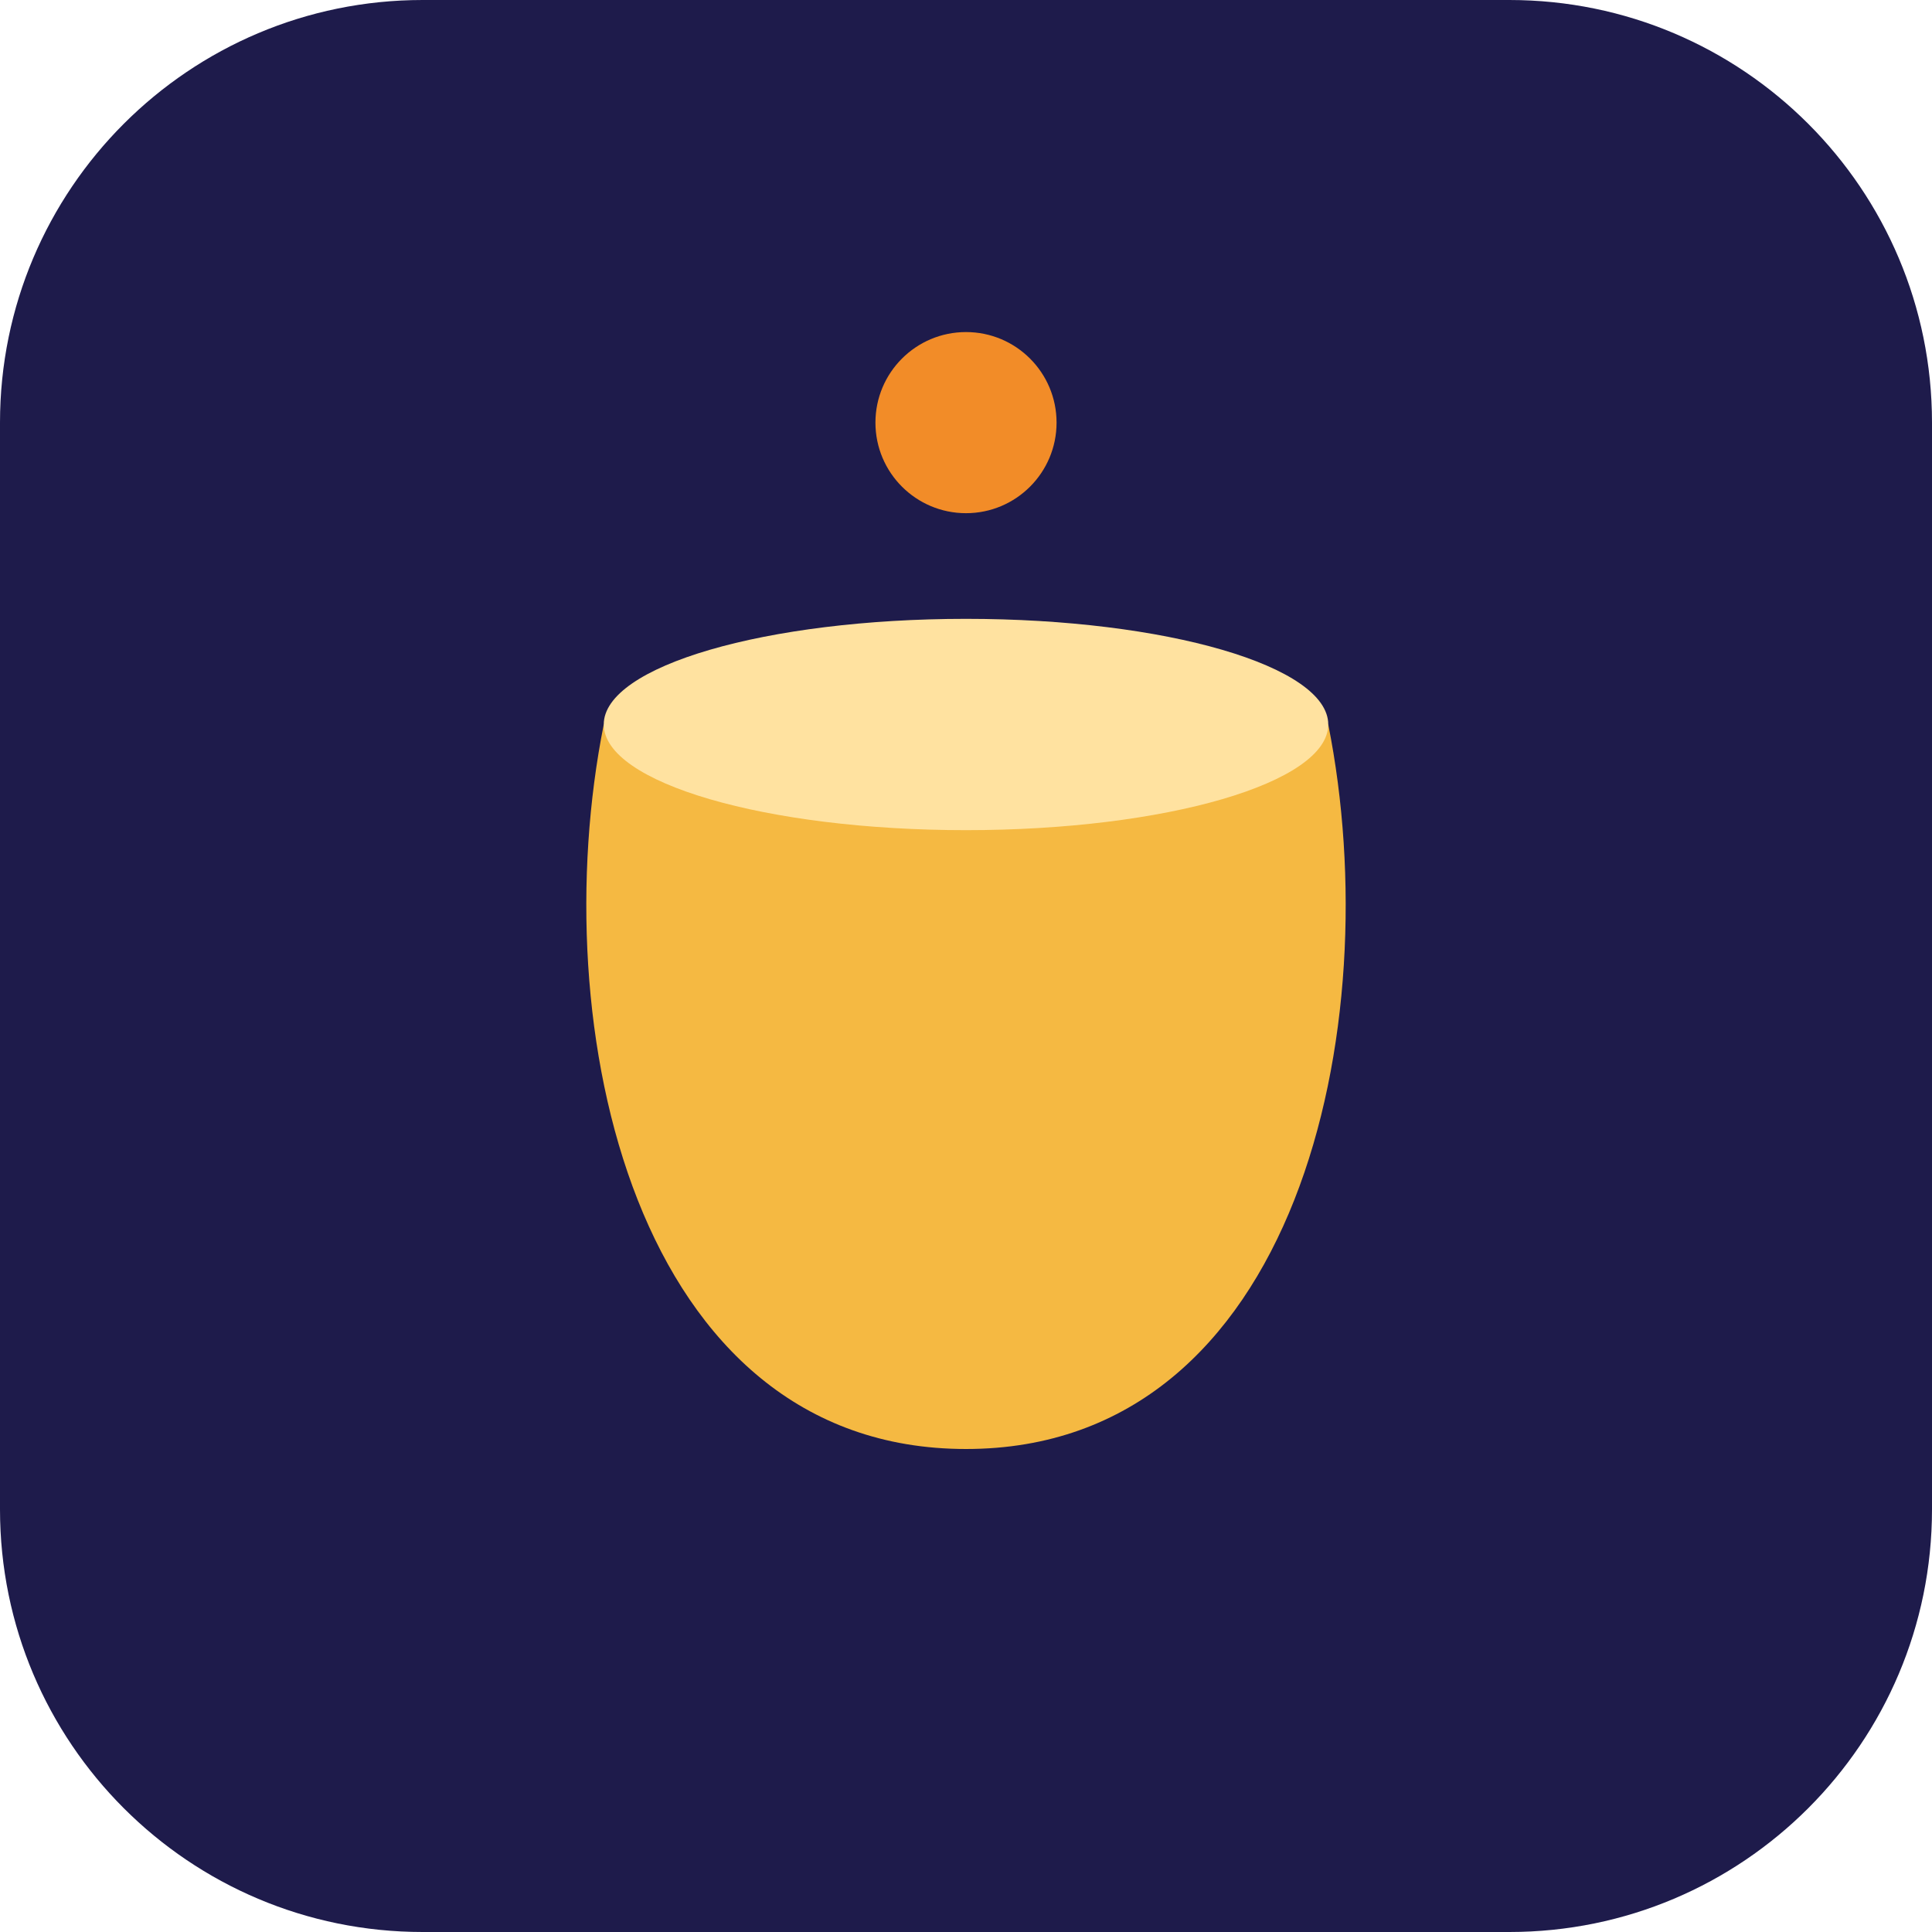
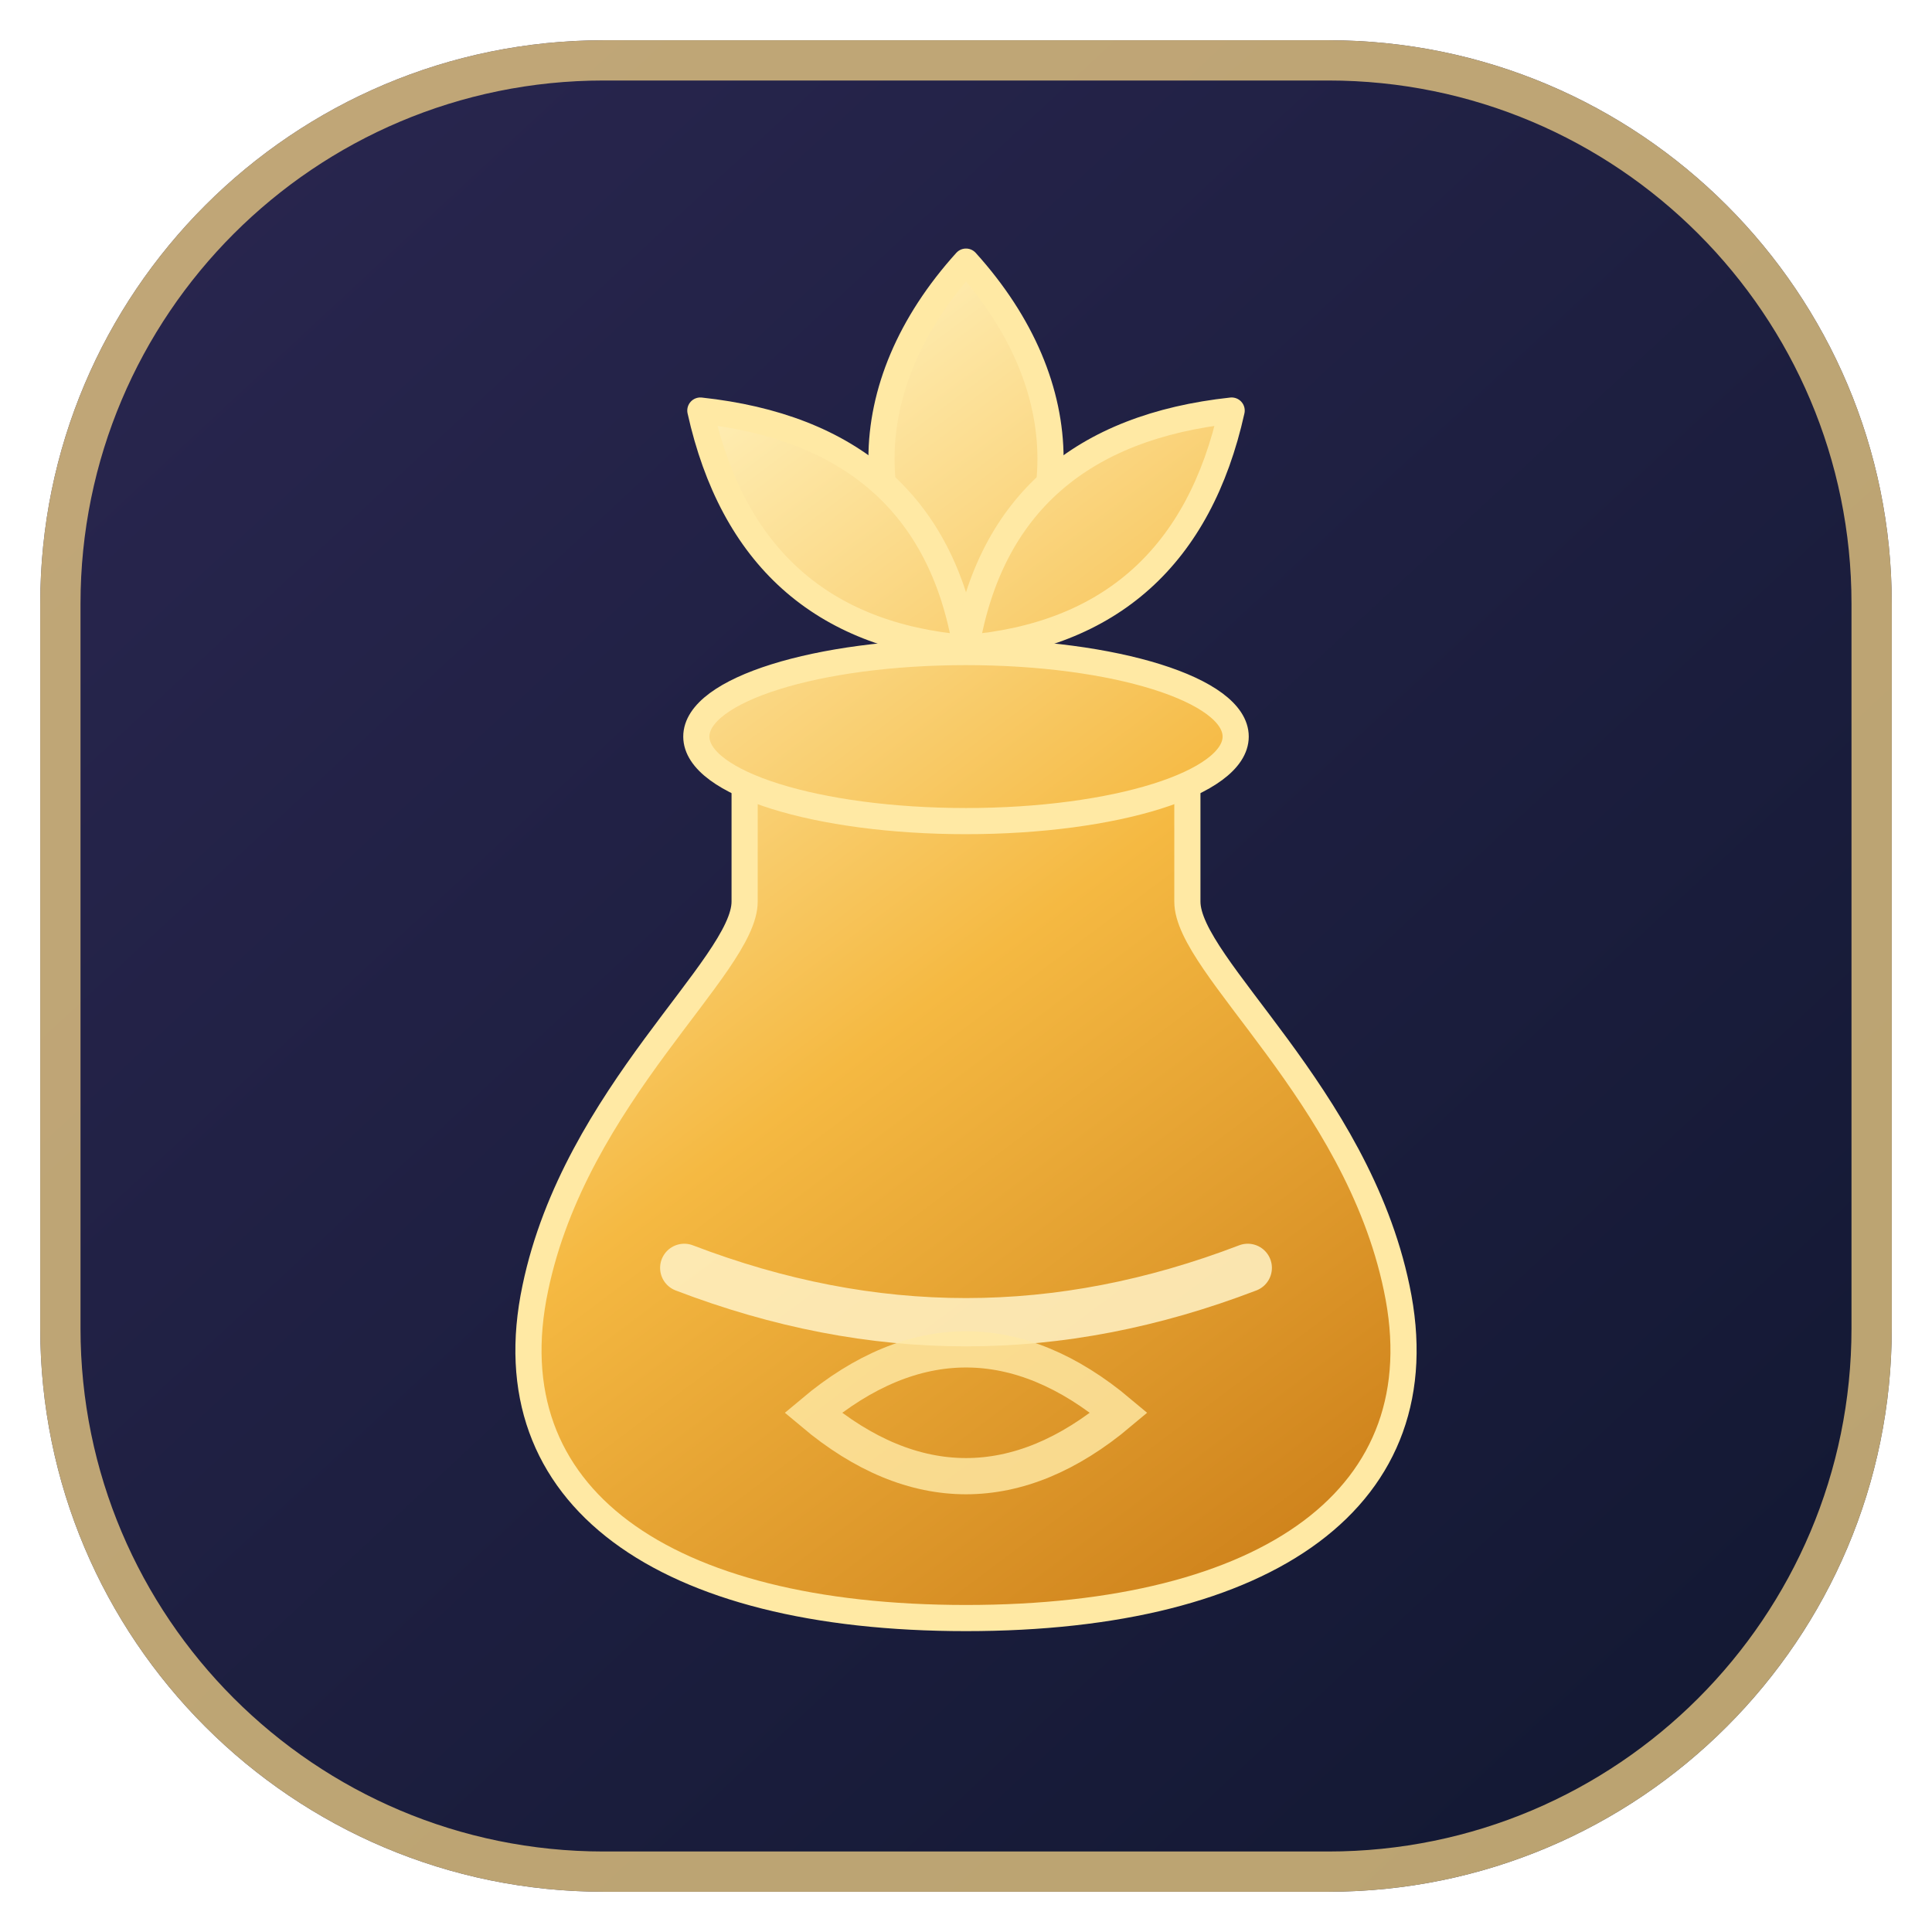
- <svg xmlns="http://www.w3.org/2000/svg" viewBox="0 0 64 64">
-   <rect width="64" height="64" rx="14" fill="#1E1B4B" />
-   <path d="M20 24h24c2 10-1 24-12 24S18 34 20 24z" fill="#F5B942" />
-   <ellipse cx="32" cy="24" rx="12" ry="3.5" fill="#FFE2A0" />
-   <circle cx="32" cy="14" r="3" fill="#F28C28" />
+ <svg xmlns="http://www.w3.org/2000/svg" viewBox="0 0 48 48">
+   <defs>
+     <linearGradient id="bg" x1="4" y1="3" x2="44" y2="46" gradientUnits="userSpaceOnUse">
+       <stop stop-color="#29264F" />
+       <stop offset="1" stop-color="#121832" />
+     </linearGradient>
+     <linearGradient id="gold" x1="14" y1="12" x2="35" y2="40" gradientUnits="userSpaceOnUse">
+       <stop stop-color="#FFF0B9" />
+       <stop offset=".45" stop-color="#F5B942" />
+       <stop offset="1" stop-color="#C87915" />
+     </linearGradient>
+   </defs>
+   <rect x="1" y="1" width="46" height="46" rx="14" fill="url(#bg)" />
+   <rect x="1.5" y="1.5" width="45" height="45" rx="13.5" fill="none" stroke="#EACB83" stroke-opacity=".78" />
+   <g fill="url(#gold)" stroke="#FFE9A4" stroke-width=".65" stroke-linejoin="round">
+     <path d="M24 6.5c2.8 3.1 2.8 6.8 0 9.5-2.8-2.7-2.8-6.4 0-9.5Z" />
+     <path d="M17.4 10.2c3.7.4 6 2.3 6.6 5.9-3.6-.3-5.8-2.3-6.6-5.9Z" />
+     <path d="M30.6 10.2c-3.7.4-6 2.3-6.6 5.9 3.6-.3 5.8-2.3 6.6-5.9Z" />
+     <path d="M18.5 18.2h11v4.2c0 1.6 4.2 4.8 5.2 9.6 1.1 5.2-3.2 8.2-10.7 8.2s-11.8-3-10.7-8.2c1-4.8 5.2-8 5.2-9.6v-4.2Z" />
+     <ellipse cx="24" cy="18.3" rx="6.7" ry="2.1" />
+   </g>
+   <path d="M17 31.5c4.7 1.8 9.3 1.8 14 0" fill="none" stroke="#FFF1C4" stroke-opacity=".86" stroke-width="1.2" stroke-linecap="round" />
+   <path d="M20.2 35.1c2.5-2.1 5.1-2.1 7.6 0-2.5 2.1-5.1 2.1-7.6 0Z" fill="none" stroke="#FFE9A4" stroke-opacity=".82" stroke-width=".9" />
</svg>
